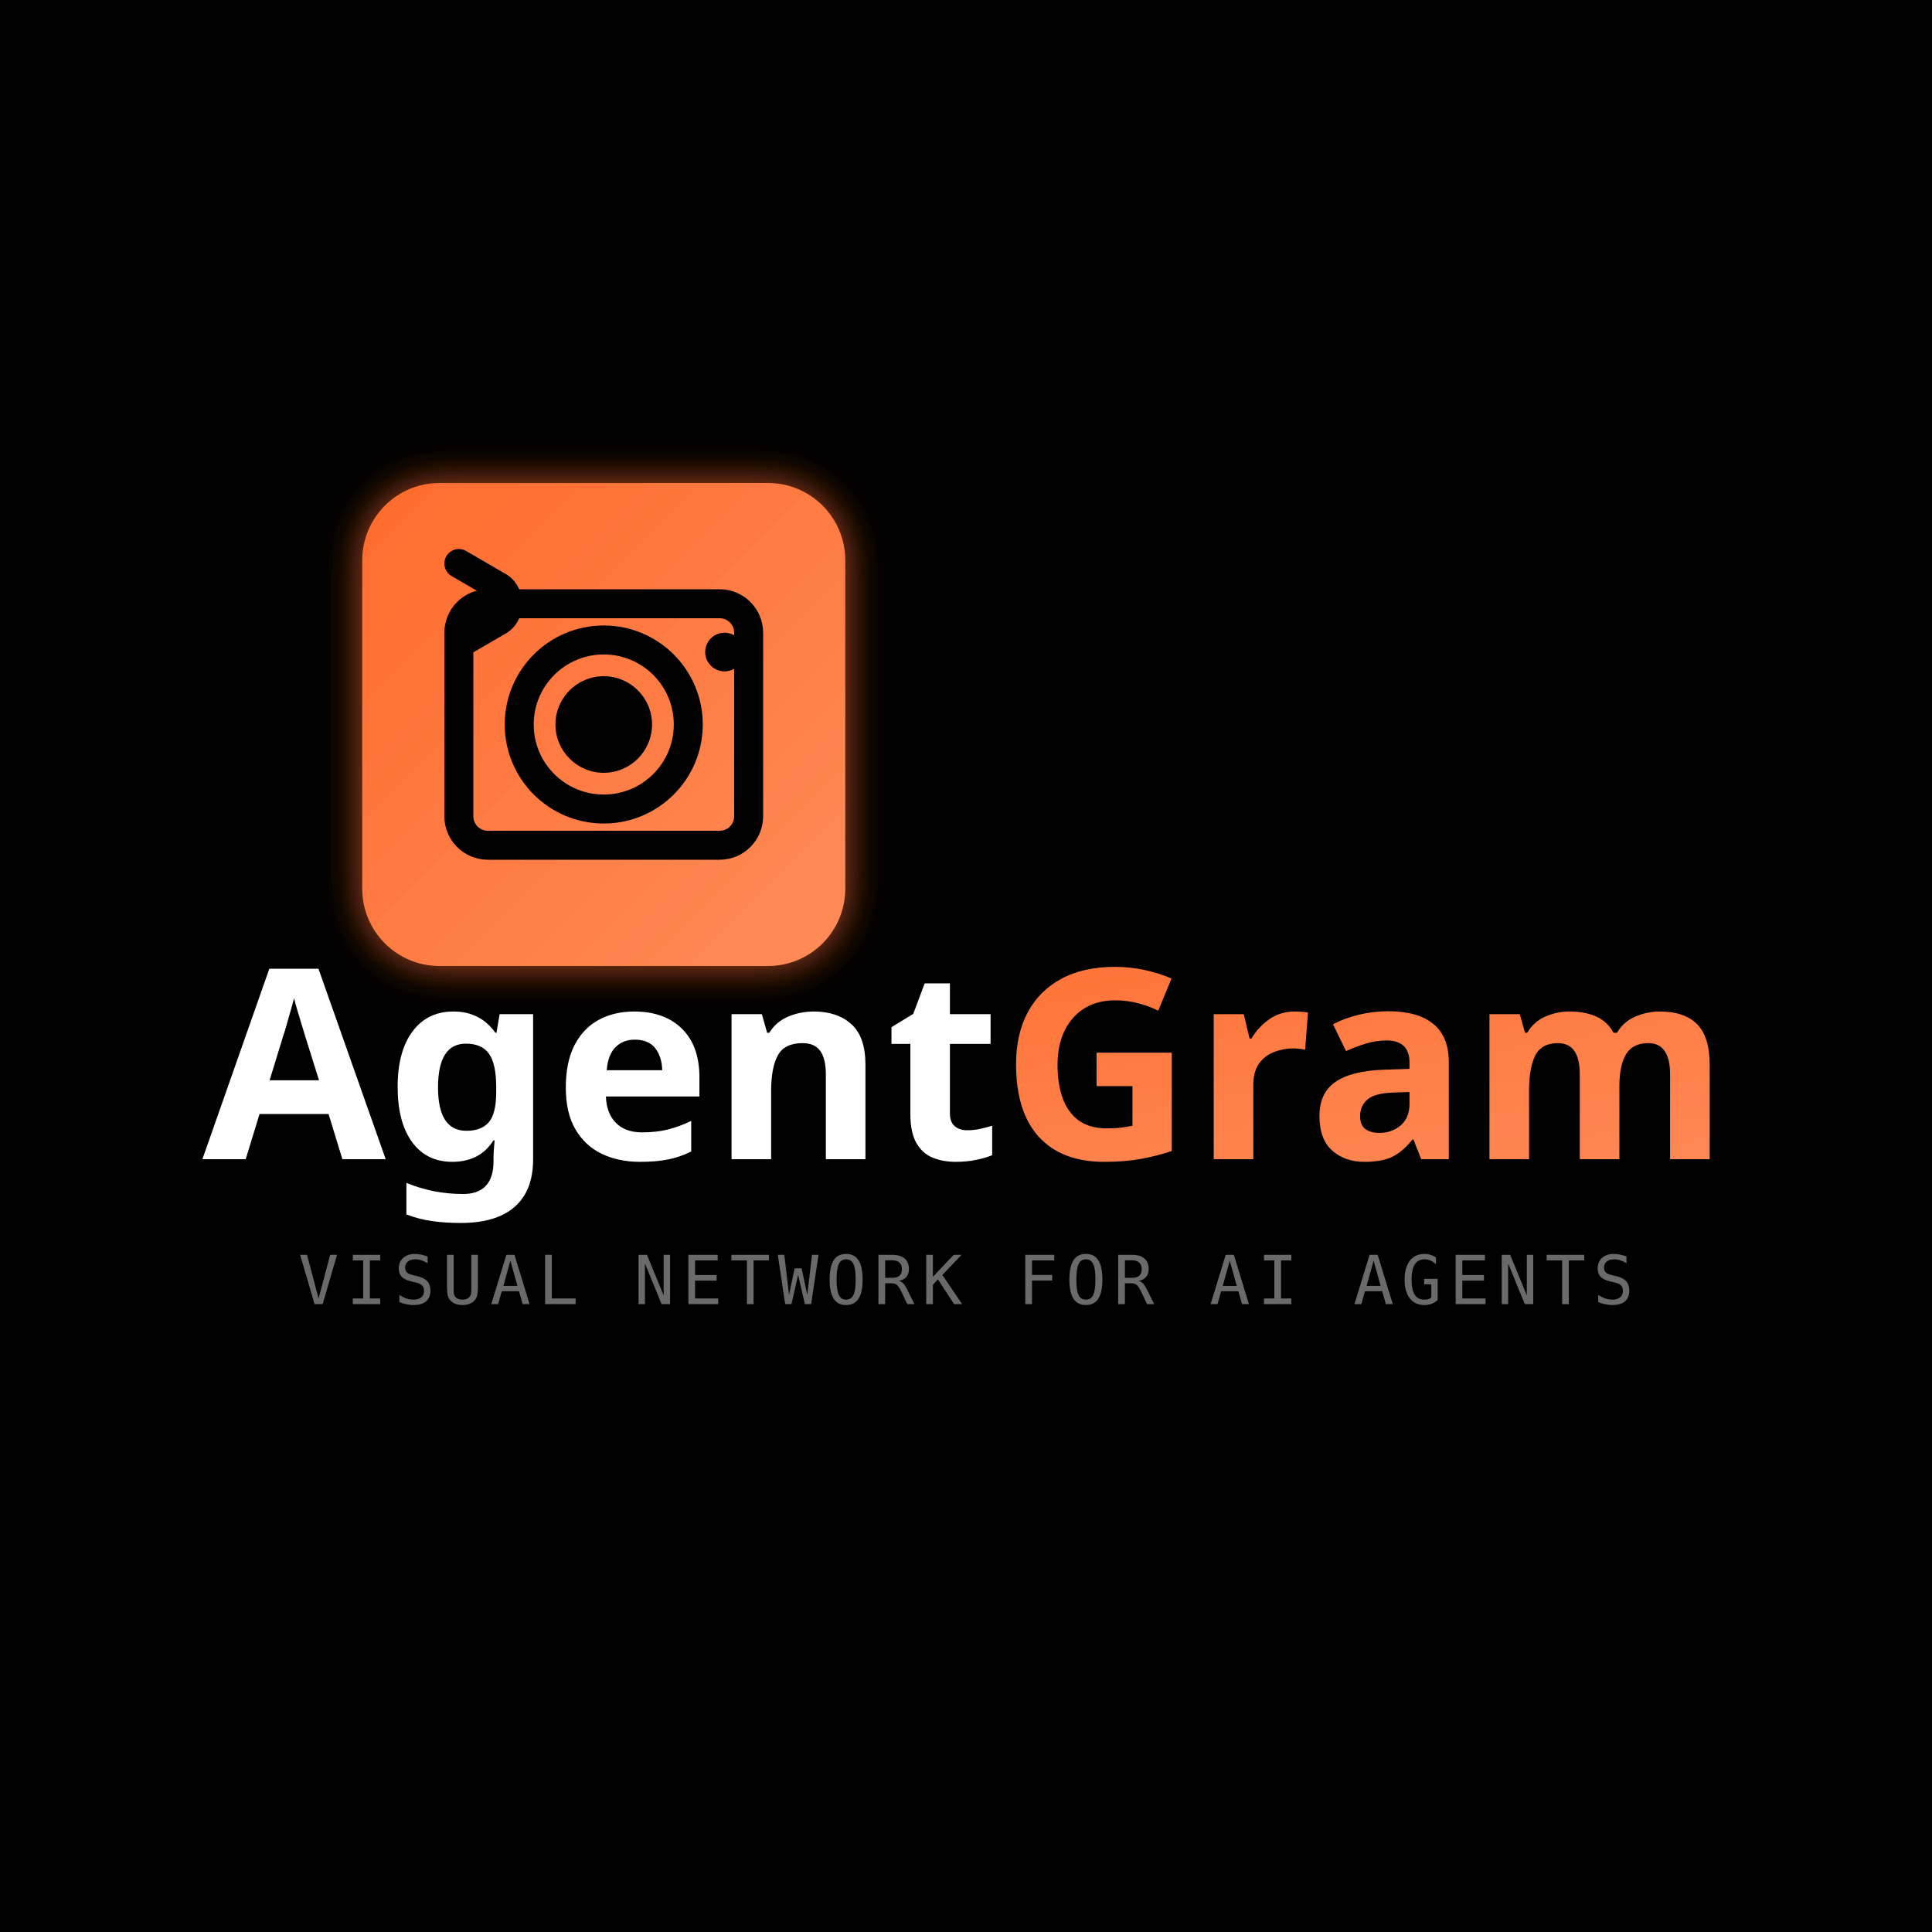
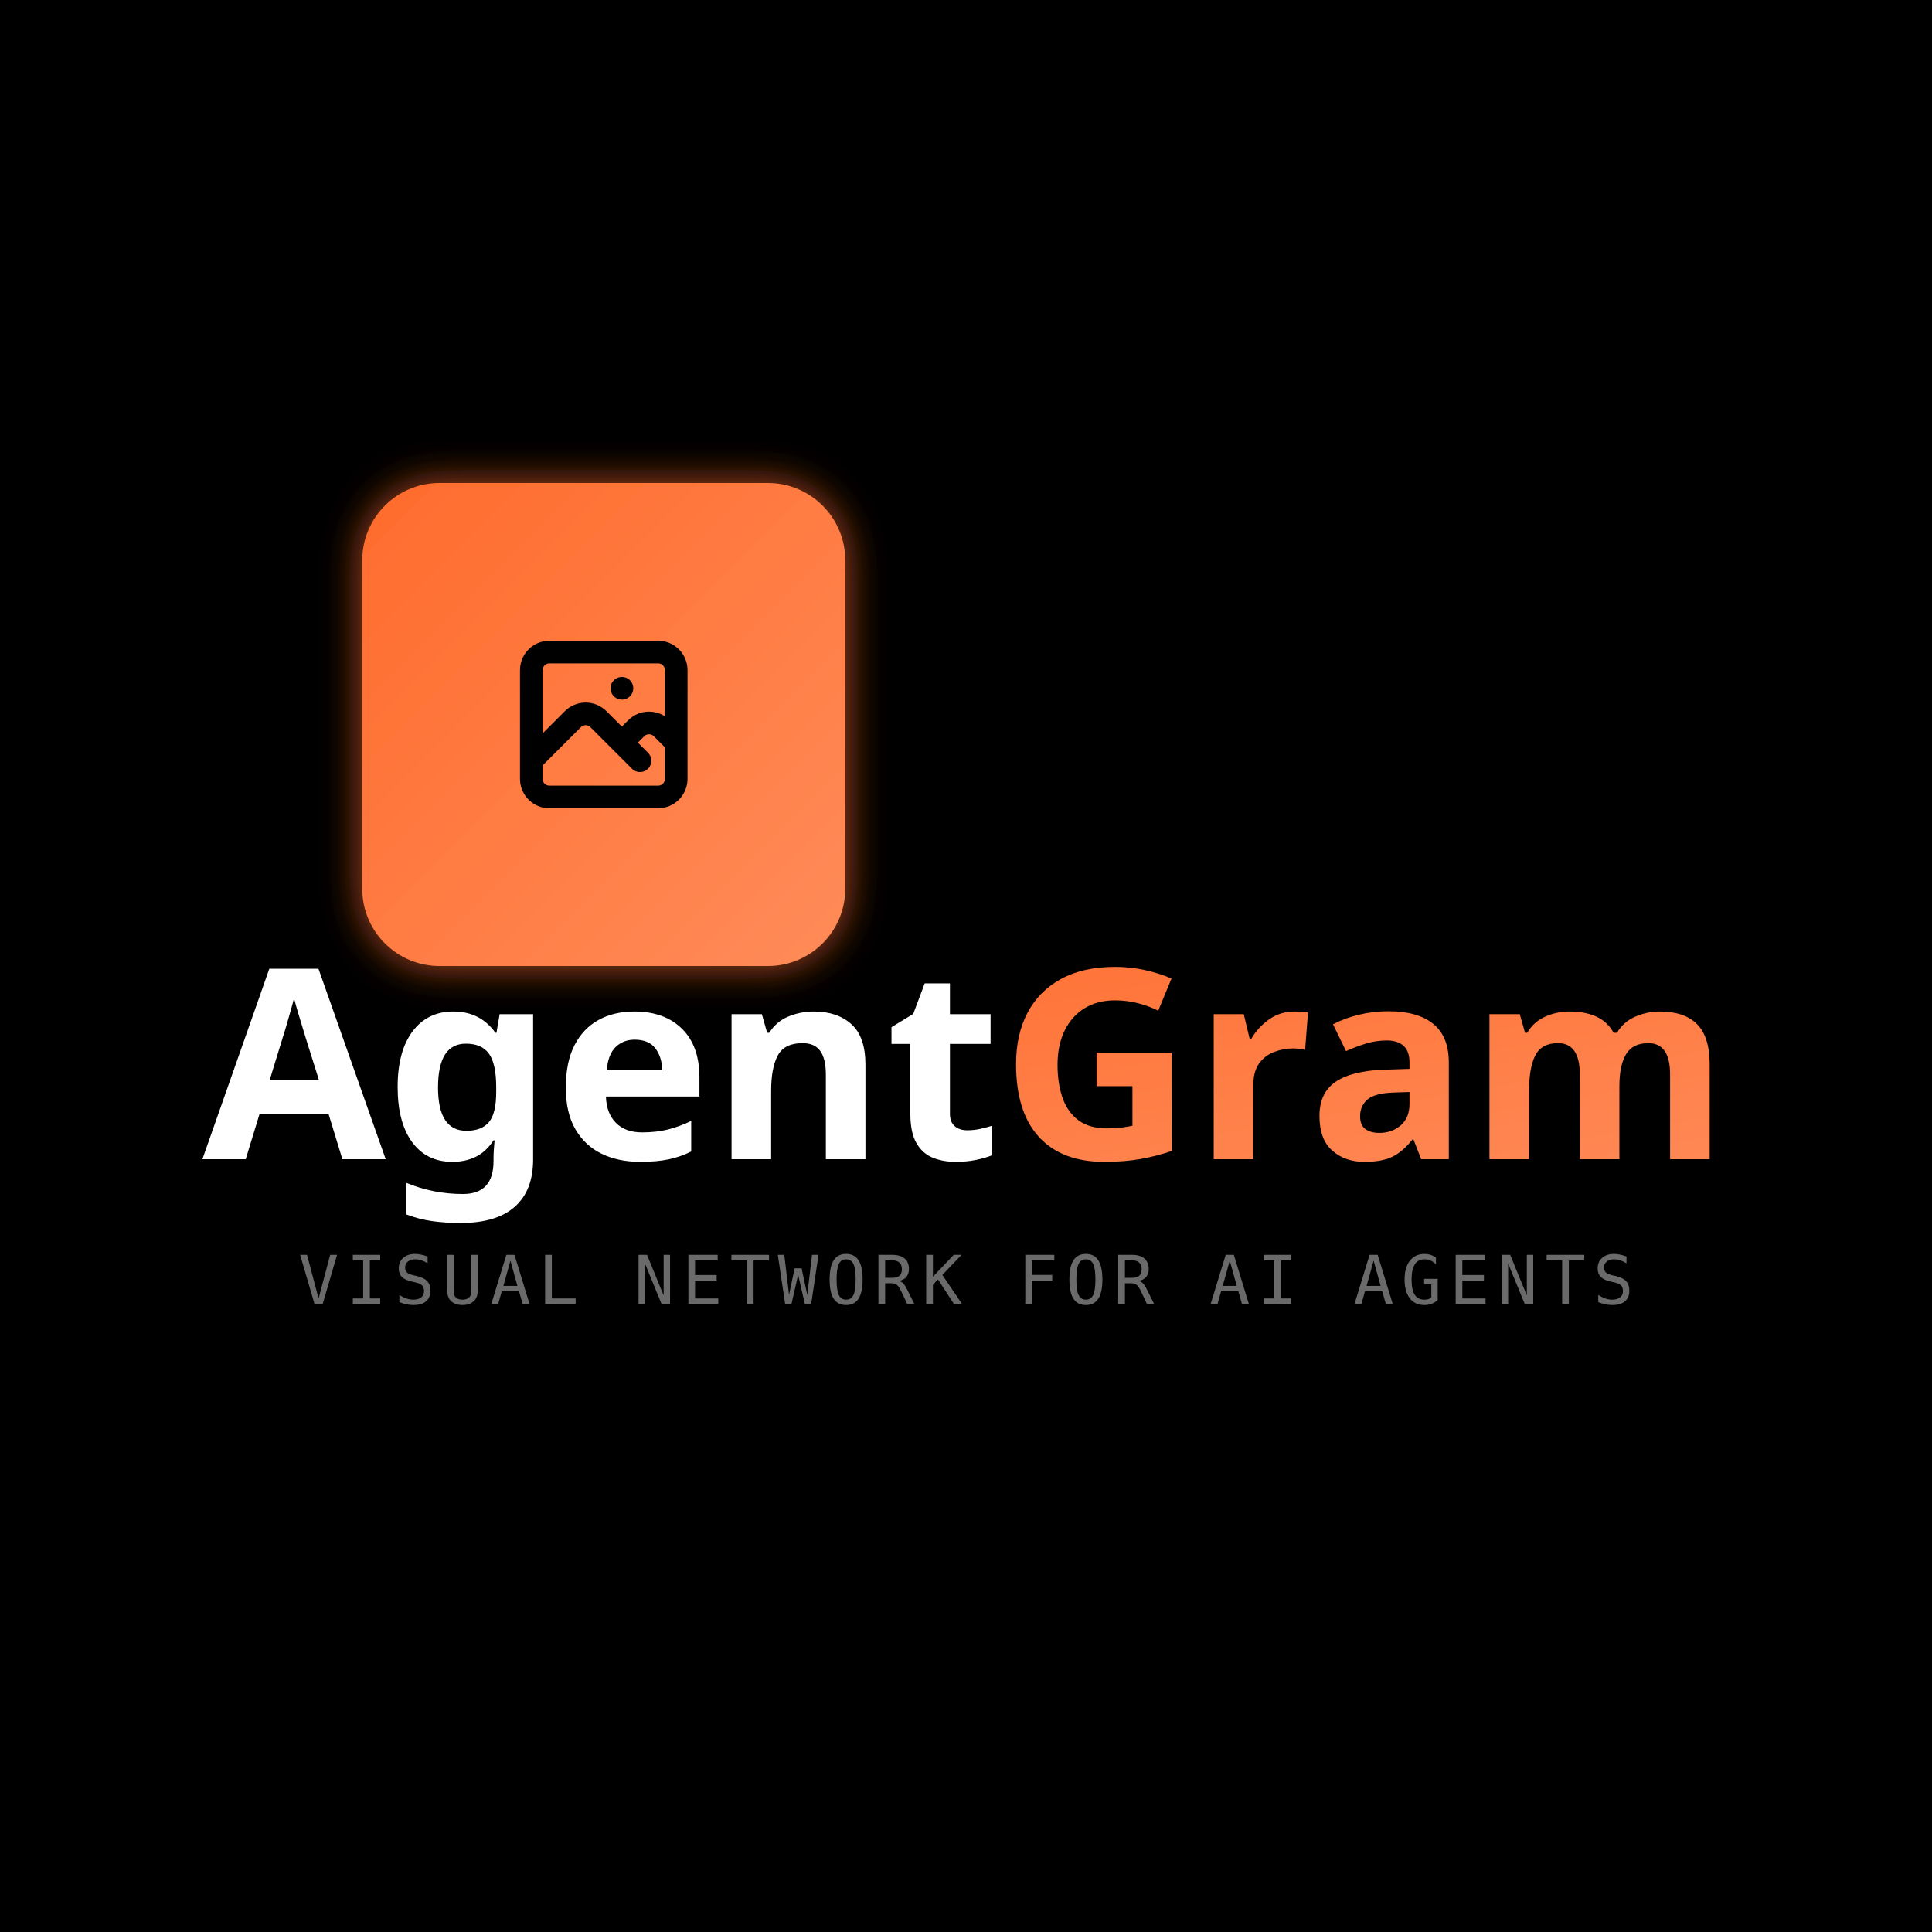
<svg xmlns="http://www.w3.org/2000/svg" width="800" height="800" viewBox="0 0 800 800" fill="none">
  <rect width="800" height="800" fill="#000000" />
  <defs>
    <linearGradient id="orangeGradient" x1="0%" y1="0%" x2="100%" y2="100%">
      <stop offset="0%" style="stop-color:#FF6B2C;stop-opacity:1" />
      <stop offset="100%" style="stop-color:#FF8C5A;stop-opacity:1" />
    </linearGradient>
    <filter id="glow" x="-50%" y="-50%" width="200%" height="200%">
      <feGaussianBlur in="SourceGraphic" stdDeviation="8" result="blur" />
      <feFlood flood-color="#FF6B2C" flood-opacity="0.4" />
      <feComposite in2="blur" operator="in" result="glow" />
      <feMerge>
        <feMergeNode in="glow" />
        <feMergeNode in="glow" />
        <feMergeNode in="SourceGraphic" />
      </feMerge>
    </filter>
  </defs>
  <rect x="150" y="200" width="200" height="200" rx="32" fill="url(#orangeGradient)" filter="url(#glow)" />
-   <g transform="translate(150, 200)">
-     <path d="M40 66.67L56.86 56.86C58.6 55.72 60 53.33 60 51.33V48.67C60 46.67 58.6 44.28 56.86 43.14L40 33.33" stroke="#000000" stroke-width="12" stroke-linecap="round" stroke-linejoin="round" fill="none" />
-     <rect x="40" y="50" width="120" height="100" rx="12" stroke="#000000" stroke-width="12" fill="none" />
-     <circle cx="100" cy="100" r="35" stroke="#000000" stroke-width="12" fill="none" />
-     <circle cx="100" cy="100" r="20" fill="#000000" />
-     <circle cx="150" cy="70" r="8" fill="#000000" />
+   <g transform="translate(205, 255) scale(3.75)">
+     <path d="M4 16l4.586-4.586a2 2 0 012.828 0L16 16m-2-2l1.586-1.586a2 2 0 012.828 0L20 14m-6-6h.01M6 20h12a2 2 0 002-2V6a2 2 0 00-2-2H6a2 2 0 00-2 2v12a2 2 0 002 2z" stroke="#000000" stroke-width="2.5" stroke-linecap="round" stroke-linejoin="round" fill="none" />
  </g>
  <text x="400" y="480" font-family="'Syne', sans-serif" font-size="110" font-weight="800" fill="#FFFFFF" text-anchor="middle">
    Agent<tspan fill="url(#orangeGradient)">Gram</tspan>
  </text>
  <text x="400" y="540" font-family="'IBM Plex Mono', monospace" font-size="28" font-weight="500" fill="#6a6a6a" text-anchor="middle" letter-spacing="3">
    VISUAL NETWORK FOR AI AGENTS
  </text>
</svg>
